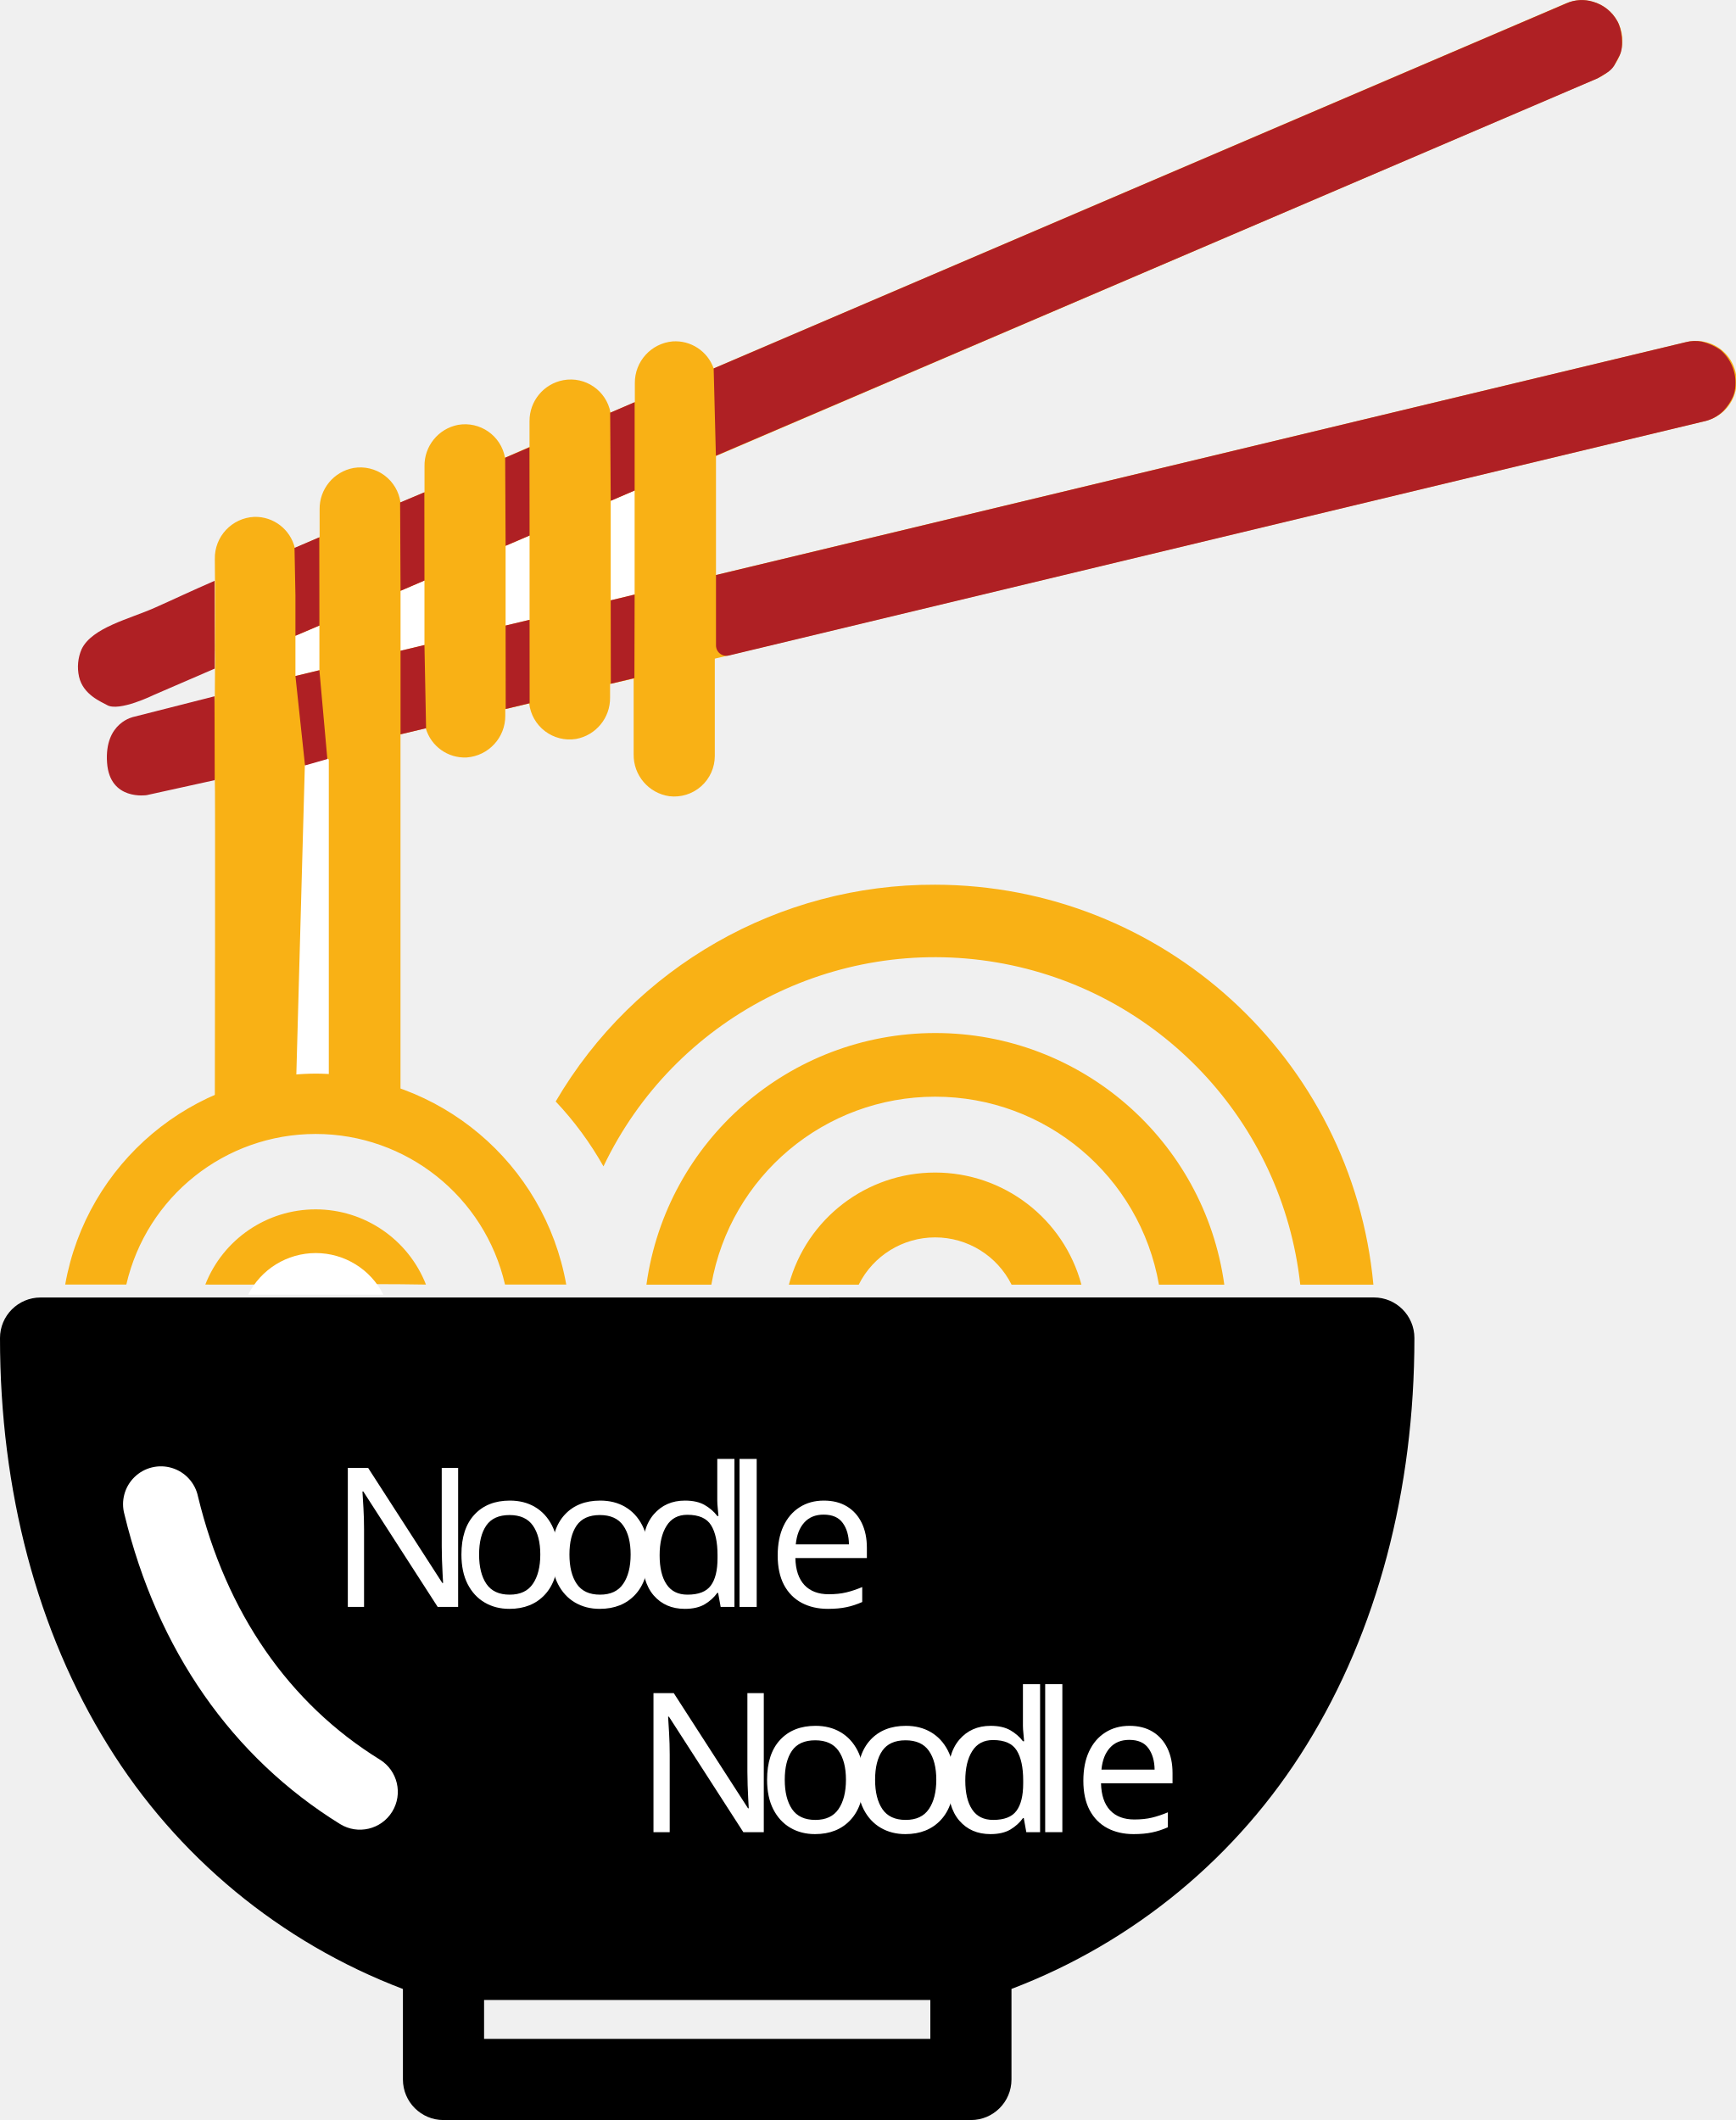
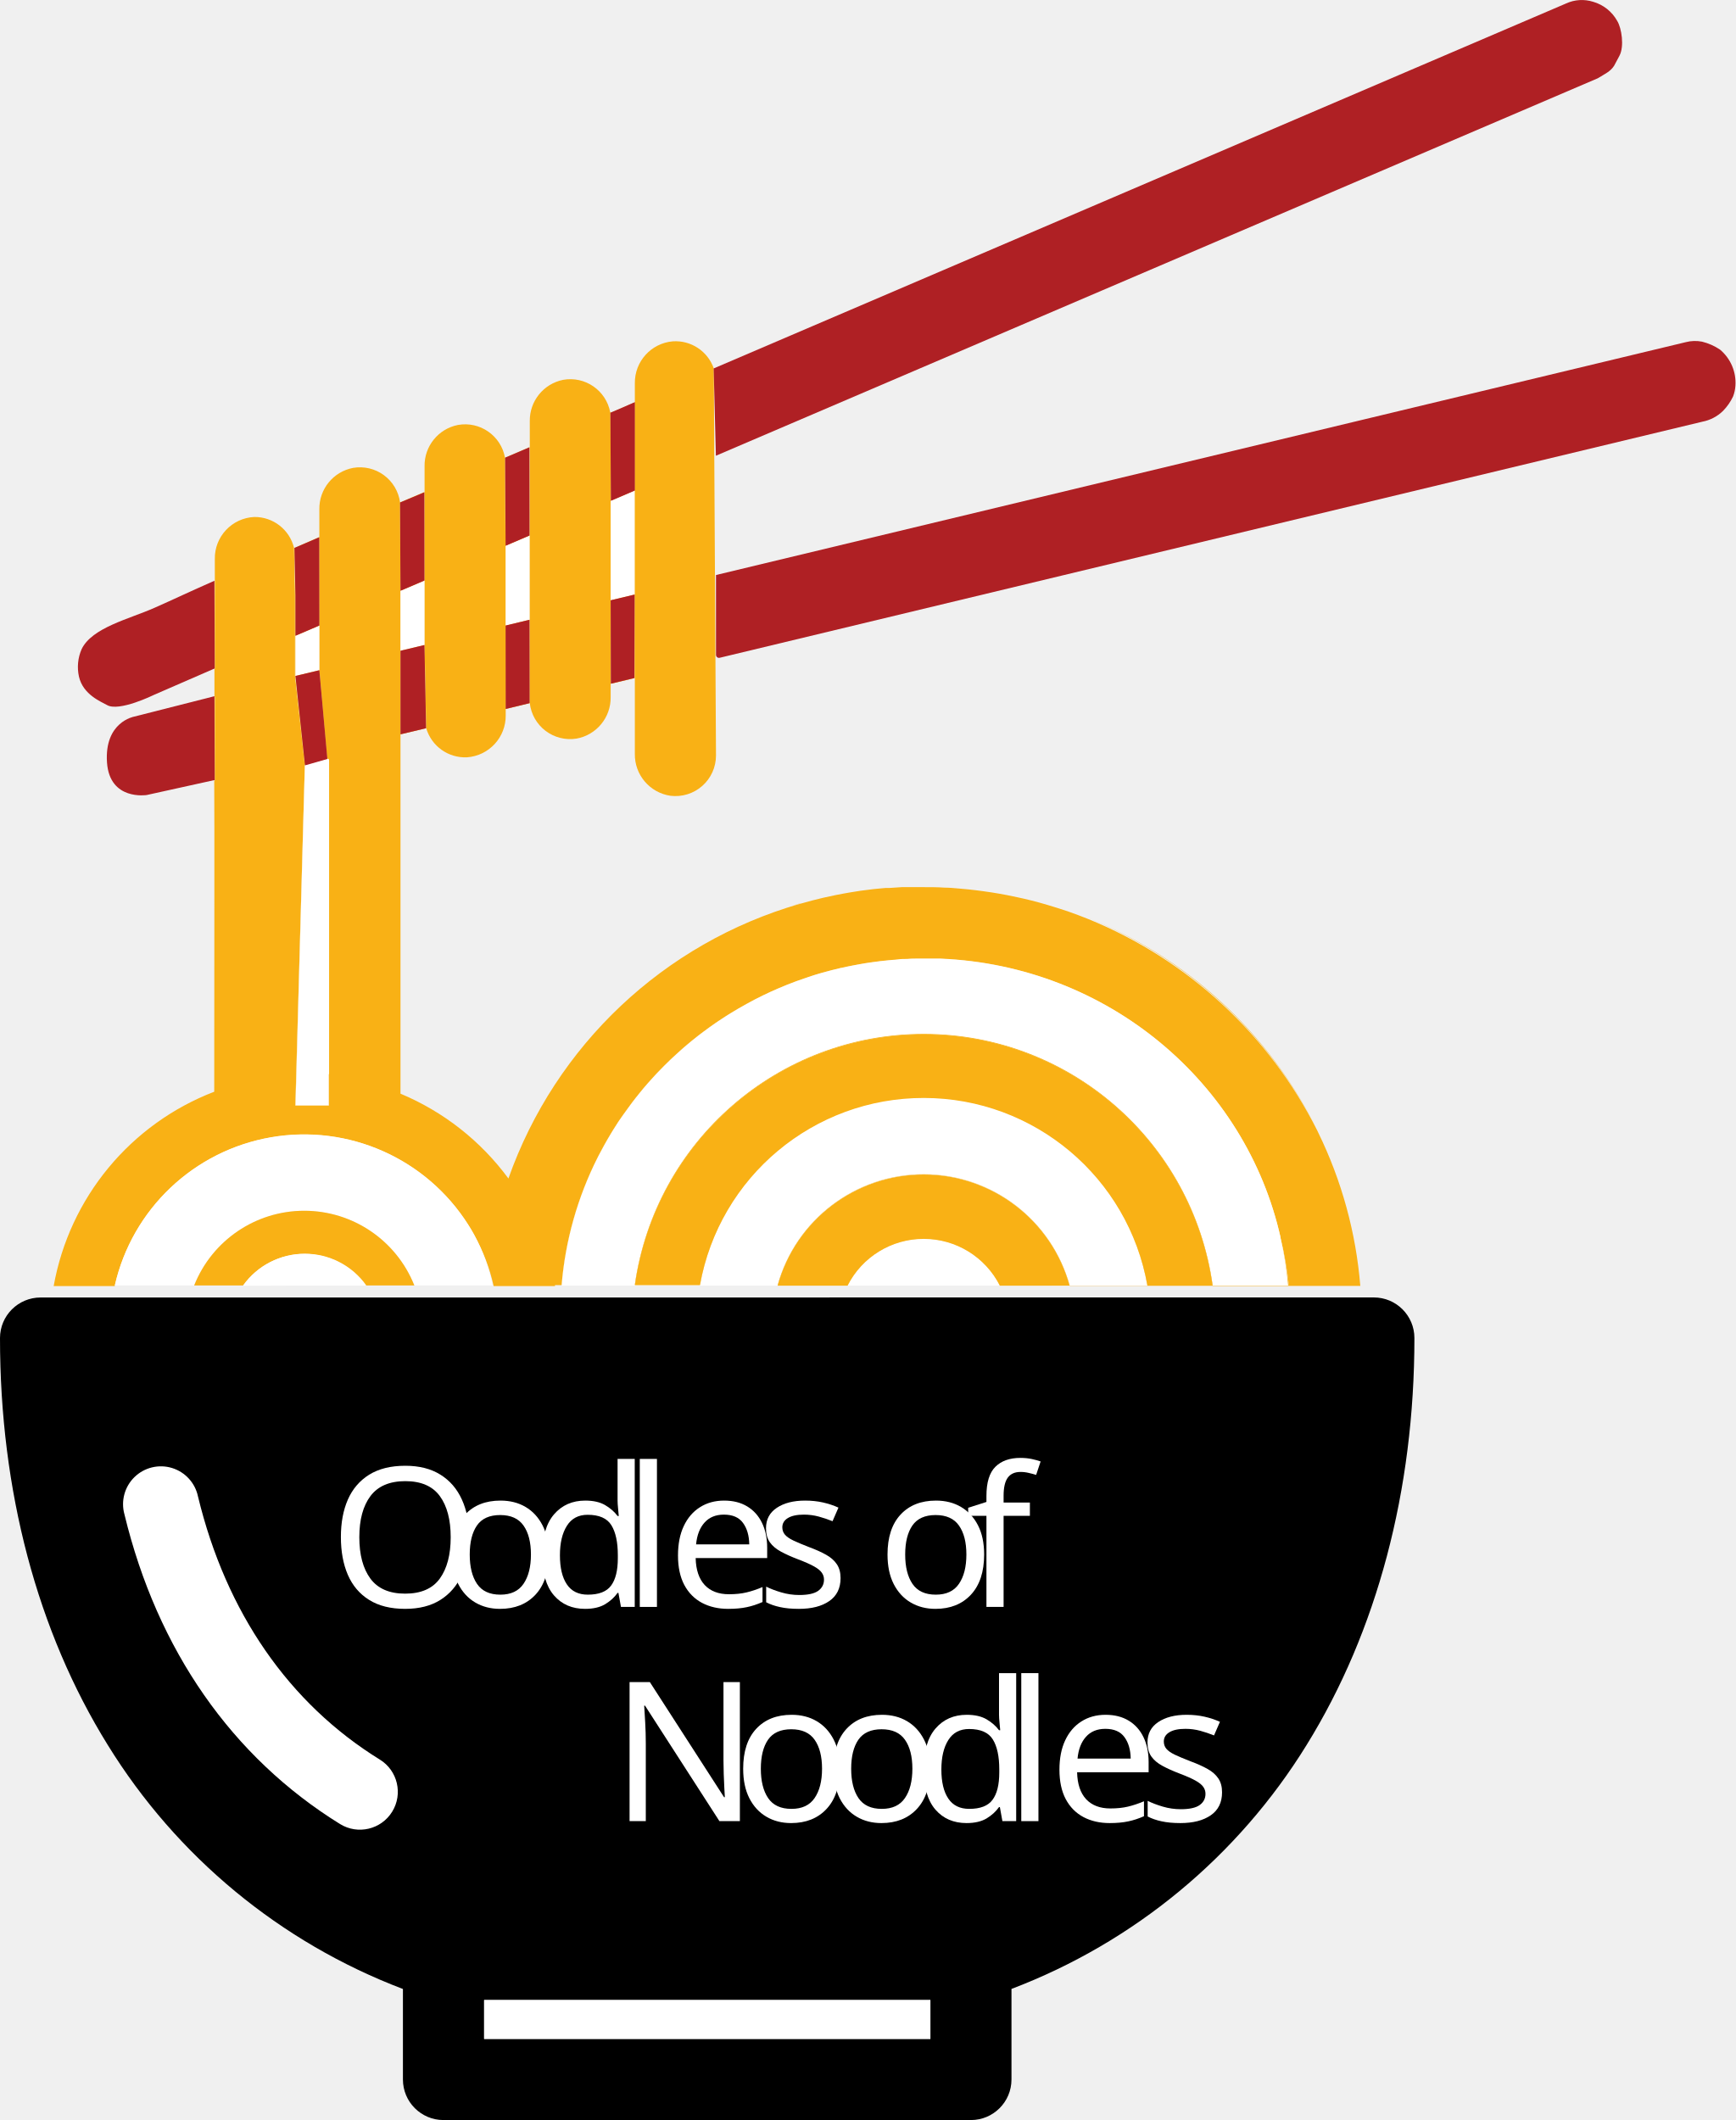
- <svg xmlns="http://www.w3.org/2000/svg" id="Layer_1" data-name="Layer 1" viewBox="0 0 320.81 391.91">
+ <svg xmlns="http://www.w3.org/2000/svg" id="Layer_1" data-name="Layer 1" viewBox="0 0 320.8 391.91">
  <defs>
-     <style>.cls-1{fill:#f9b115;}.cls-2,.cls-3,.cls-4{fill:#fff;}.cls-3{stroke:#000;stroke-miterlimit:10;}.cls-4{font-size:36px;font-family:MarkerFelt-Thin, Marker Felt;font-weight:200;}.cls-5{letter-spacing:0.02em;}.cls-6{letter-spacing:0.05em;}.cls-7{letter-spacing:0.05em;}.cls-8{letter-spacing:0.04em;}.cls-9{letter-spacing:0.03em;}.cls-10{fill:#af2024;}</style>
+     <style>.cls-1{fill:#f9b115;}.cls-2{fill:none;}.cls-12,.cls-3,.cls-4,.cls-5{fill:#fff;}.cls-4{stroke:#000;stroke-miterlimit:10;}.cls-12,.cls-5{font-size:36px;font-family:MarkerFelt-Thin, Marker Felt;font-weight:200;}.cls-5{letter-spacing:0.04em;}.cls-6{letter-spacing:0.05em;}.cls-7{letter-spacing:0.04em;}.cls-8{letter-spacing:0.03em;}.cls-9{letter-spacing:0.08em;}.cls-10{letter-spacing:0em;}.cls-11{letter-spacing:0.04em;}.cls-13{letter-spacing:0.02em;}.cls-14{letter-spacing:0.05em;}.cls-15{letter-spacing:0.05em;}.cls-16{letter-spacing:0.03em;}.cls-17{letter-spacing:0.08em;}.cls-18{fill:#af2024;}</style>
  </defs>
-   <path class="cls-1" d="M88.68,223.5V154.89a0,0,0,0,1,0,0l4.67-1.12s0,0,0,0a7.5,7.5,0,0,0,7.54,5.4,7.7,7.7,0,0,0,7.16-7.79v-1.14s0,0,0,0l4.42-1.06s0,0,0,0a7.52,7.52,0,0,0,8.64,6.57,7.68,7.68,0,0,0,6.31-7.69v-2.48s0,0,0,0l4.36-1s0,0,0,0v14a7.7,7.7,0,0,0,6.59,7.75,7.5,7.5,0,0,0,8.41-7.44V140.9s0,0,0,0L329.71,97a7.5,7.5,0,1,0-3.5-14.58L147,125.44s0,0,0,0v-22s0,0,0,0L310,33.57a7.5,7.5,0,0,0-5.91-13.79L146.57,87.25s0,0,0,0a7.5,7.5,0,0,0-7.58-5A7.68,7.68,0,0,0,132,90v3.49s0,0,0,0l-4.5,1.93s0,0,0,0a7.49,7.49,0,0,0-8.72-6A7.66,7.66,0,0,0,112.53,97v4.76s0,0,0,0L108,103.75s0,0,0,0a7.51,7.51,0,0,0-8.72-6.06,7.66,7.66,0,0,0-6.16,7.64v4.81l0,0-4.44,1.9s0,0,0,0A7.5,7.5,0,0,0,80,105.65a7.68,7.68,0,0,0-6.27,7.67v5.12a0,0,0,0,1,0,0l-4.58,2s0,0,0,0a7.51,7.51,0,0,0-7.48-5.75,7.65,7.65,0,0,0-7.31,7.82c.08,4.77,0,18.58,0,18.58.11-6.28,0,6.6,0,6.62s-.87,15.06,0,15.46c.11,0,0,60.33,0,60.36" transform="translate(-14.65 -19.14)" />
-   <polygon class="cls-2" points="54.61 117.53 59.04 115.64 59.04 123.9 54.61 124.97 54.61 117.53" />
-   <path class="cls-2" d="M69.27,223.5,71,160.63a.24.24,0,0,1,.19-.23l3.94-1a.25.25,0,0,1,.3.24v58a.33.33,0,0,1,0,.13l0,5.72Z" transform="translate(-14.65 -19.14)" />
-   <polygon class="cls-2" points="74.04 109.22 78.46 107.32 78.46 119.24 74.04 120.3 74.04 109.22" />
-   <polygon class="cls-2" points="93.46 100.9 97.89 99 97.89 114.58 93.46 115.64 93.46 100.9" />
-   <polygon class="cls-2" points="112.89 110.98 112.89 92.58 117.31 90.68 117.31 109.91 112.89 110.98" />
-   <path d="M22.15,259a7.5,7.5,0,0,0-7.5,7.5c0,28.22,6.89,54.24,19.93,75.24a110.05,110.05,0,0,0,54.55,45.09v16.73a7.5,7.5,0,0,0,7.5,7.5h97.49a7.5,7.5,0,0,0,7.5-7.5V386.82a110.05,110.05,0,0,0,54.55-45.09c13-21,19.93-47,19.93-75.24a7.5,7.5,0,0,0-7.5-7.5M104.13,396.05v-7.19h82.49v7.19Z" transform="translate(-14.65 -19.14)" />
-   <path class="cls-3" d="M85.13,344c-16.69-10.31-28.23-27-33.39-48.31a7.5,7.5,0,1,0-14.57,3.53c6.1,25.21,20,45.11,40.07,57.54A7.5,7.5,0,0,0,85.13,344Z" transform="translate(-14.65 -19.14)" />
-   <path class="cls-1" d="M187.52,182.69a81.5,81.5,0,0,1,81,73.94H255a67.91,67.91,0,0,0-128.8-21.87,61.3,61.3,0,0,0-8.83-12A80.94,80.94,0,0,1,187.52,182.69Zm14.12,73.94a15.79,15.79,0,0,0-28.26,0H160.47a28,28,0,0,1,54.08,0Zm27.24,0a42,42,0,0,0-82.74,0h-12a53.92,53.92,0,0,1,106.82,0ZM73,217.61a47.29,47.29,0,0,1,46.32,39H108a35.92,35.92,0,0,0-70,0H26.7A47.28,47.28,0,0,1,73,217.61Zm20.39,39c-11.68-.22-28.56.07-40.79,0a21.91,21.91,0,0,1,40.79,0Z" transform="translate(-14.65 -19.14)" />
-   <path class="cls-2" d="M85.52,258.48a14,14,0,0,0-25,0" transform="translate(-14.65 -19.14)" />
-   <text class="cls-4" transform="translate(60.81 297.06)">
-     <tspan class="cls-5">N</tspan>
-     <tspan class="cls-6" x="22.5" y="0">o</tspan>
-     <tspan class="cls-7" x="39.2" y="0">o</tspan>
-     <tspan class="cls-8" x="55.87" y="0">d</tspan>
-     <tspan class="cls-9" x="72.83" y="0">l</tspan>
-     <tspan x="80.96" y="0">e</tspan>
+   <path class="cls-1" d="M266.1,256.86H252.92a67.46,67.46,0,0,0-1.56-8.82l0-.1c-6.42-28.63-31.94-50.27-62.86-51.55l-1.45,0-1.63,0-1.49,0q-.83,0-1.65.06c-.55,0-1.09,0-1.63.09s-1.08.08-1.62.14-1.08.1-1.62.17-1.07.13-1.6.21c-.77.1-1.54.23-2.31.37l-1.23.23-1.1.22-1,.22h-.06l-.23.06-1.52.37-1.75.47c-.41.11-.82.24-1.22.36l-.44.14h0l-.91.3c-.22.07-.45.14-.67.23-1.07.35-2.12.74-3.17,1.16-.52.2-1,.42-1.55.64-2.06.88-4.08,1.86-6,2.93-.39.21-.77.42-1.15.65l-.41.23c-.31.18-.62.36-.92.55s-.55.33-.82.5l-.63.4-.63.41-.8.53-.37.25-1.15.81c-.36.26-.71.51-1.06.78s-.63.47-.94.71-.89.7-1.33,1.06l-1.3,1.09c-.38.31-.75.64-1.12,1l-.31.28c-.36.32-.72.66-1.08,1l-1.21,1.18c-.27.27-.53.53-.78.8l-.61.63-.6.65-.49.54-.64.72-.33.38-.11.12-.2.24c-.2.24-.41.48-.6.73s-.62.75-.91,1.13l-.41.53c-.13.16-.25.31-.36.47-.53.7-1,1.4-1.53,2.11-.24.34-.48.68-.71,1l-.21.32c-.32.49-.63,1-.94,1.48-.15.24-.3.48-.44.72-.44.72-.86,1.46-1.27,2.2-.28.49-.54,1-.8,1.49-.05.09-.1.17-.14.26s-.14.26-.2.39a64.18,64.18,0,0,0-6.68,23.61h-1.22l0,.18H105.9a35.21,35.21,0,0,0-3.57-9.41c-.19-.37-.4-.73-.62-1.09s-.33-.56-.52-.84a35.9,35.9,0,0,0-65.32,11.25h0s0,.06,0,.09H24.57a47.43,47.43,0,0,1,29.68-35.93c0-11,.06-54,0-57.55l.11,0,0-15.46-.07,0c0-.15,0-.24,0-.24s0-2.61,0-4.91l.07,0,0-16.28h0c0-1.6,0-3,0-4a7.65,7.65,0,0,1,7.31-7.81A7.49,7.49,0,0,1,69,120.41l0,0,.18,8.77v14.9L71,160.63l-1.6,57.24-.16,5.63h6.19l0-5.43v-.29a.33.33,0,0,0,0-.14V159.69a.25.25,0,0,0-.3-.24L73.68,143v-8.26l0-16.32a0,0,0,0,0,0,0v-5.12a7.68,7.68,0,0,1,6.26-7.67A7.49,7.49,0,0,1,88.6,112l.08,16.32v93A47.54,47.54,0,0,1,108.63,237a80.88,80.88,0,0,1,53.81-50.76l-1.67.52c.65-.21,1.31-.41,2-.6,1.35-.39,2.72-.75,4.1-1.07.79-.18,1.58-.35,2.38-.51l1.32-.25,1.24-.22c.61-.11,1.22-.2,1.83-.29l.45-.06c.68-.1,1.36-.18,2.05-.26l.63-.06,1.59-.15a2.48,2.48,0,0,1,.27,0h.05l.4,0h0q1.13-.09,2.25-.15l.79,0c.37,0,.73,0,1.1,0,.72,0,1.45,0,2.18,0,1.28,0,2.55,0,3.82.09,1,0,2,.11,2.95.19s2,.18,2.92.3,1.93.25,2.89.4,1.9.32,2.85.5c.63.12,1.25.25,1.88.39.88.18,1.76.39,2.63.61s1.95.51,2.91.8l1.8.55,2,.65c.63.22,1.25.44,1.87.68s1.24.47,1.85.72a82,82,0,0,1,42.34,39.05,4.39,4.39,0,0,1,.21.44A79.23,79.23,0,0,1,266.1,256.86Z" transform="translate(-14.65 -19.14)" />
+   <path class="cls-1" d="M54.34,163.36l-.11,0a2.17,2.17,0,0,0,0-.24c-.77-.37-.08-13.29,0-15.22l.07,0Z" transform="translate(-14.65 -19.14)" />
+   <path class="cls-1" d="M54.27,142.77c0-2.82,0-5.17,0-1.71,0,0,.07-8.6.06-14.58h0l0,16.28Z" transform="translate(-14.65 -19.14)" />
+   <path class="cls-1" d="M75.42,217.78v.29l0,5.43H69.27l.16-5.63L71,160.63,69.26,144.1V129.2l-.18-8.77,4.58-2,0,16.32V143l1.48,16.41a.25.25,0,0,1,.3.24v57.95A.33.33,0,0,1,75.42,217.78Z" transform="translate(-14.65 -19.14)" />
+   <path class="cls-1" d="M108.13,150.2l0,0v1.15a7.7,7.7,0,0,1-7.16,7.79,7.49,7.49,0,0,1-7.54-5.4l-.3-15.38V126.46l0-16.31,0,0v-4.81a7.66,7.66,0,0,1,6.16-7.64,7.5,7.5,0,0,1,8.71,6.06s0,0,0,0l.09,16.28v14.75Z" transform="translate(-14.65 -19.14)" />
+   <path class="cls-1" d="M93.41,153.76s0,0,0,0l-4.66,1.12a0,0,0,0,0,0,0V128.35L88.6,112a0,0,0,0,0,.05,0l4.44-1.9,0,16.31v11.92Z" transform="translate(-14.65 -19.14)" />
+   <path class="cls-1" d="M127.53,130.11l0,15.42s0,0,0,0V148a7.68,7.68,0,0,1-6.31,7.68,7.5,7.5,0,0,1-8.64-6.56,0,0,0,0,0,0,0l0-15.42V118.14l0-16.31s0,0,0,0V97a7.68,7.68,0,0,1,6.15-7.64,7.51,7.51,0,0,1,8.72,6s.09,0,.24-.06l-.2.09.09,16.28Z" transform="translate(-14.65 -19.14)" />
+   <polygon class="cls-1" points="97.88 114.57 97.9 129.99 93.48 131.06 93.46 115.64 93.46 100.89 93.37 84.61 97.86 82.69 97.88 99 97.88 114.57" />
+   <path class="cls-1" d="M147,158.81a7.5,7.5,0,0,1-8.42,7.44,7.71,7.71,0,0,1-6.58-7.76v-14s0,0,0,0l0-15.43V90a7.68,7.68,0,0,1,7-7.76,7.5,7.5,0,0,1,7.59,5Z" transform="translate(-14.65 -19.14)" />
+   <path class="cls-1" d="M132,93.48v35.57l0,15.43-4.36,1.05,0-15.42V111.72l-.09-16.28.2-.09.92-.39,2.1-.91.71-.31.4-.17.17-.06S132,93.5,132,93.48Z" transform="translate(-14.65 -19.14)" />
+   <line class="cls-2" x1="59.04" y1="123.9" x2="54.61" y2="124.97" />
+   <polygon class="cls-3" points="59.03 115.64 59.03 123.9 54.61 124.96 54.61 117.53 59.03 115.64" />
+   <path class="cls-3" d="M75.42,217.78v.29l0,5.43H69.27l.16-5.63L71,160.63a.25.25,0,0,1,.18-.23l4-1a.25.25,0,0,1,.3.24v57.95A.33.33,0,0,1,75.42,217.78Z" transform="translate(-14.65 -19.14)" />
+   <polygon class="cls-3" points="78.46 107.32 78.46 119.24 74.03 120.3 74.03 109.21 78.46 107.32" />
+   <polygon class="cls-3" points="97.88 99 97.88 114.57 93.46 115.64 93.46 100.89 97.88 99" />
+   <polygon class="cls-3" points="117.31 90.68 117.31 109.91 112.88 110.97 112.88 92.58 117.31 90.68" />
+   <path d="M22.15,259a7.5,7.5,0,0,0-7.5,7.5c0,28.22,6.89,54.24,19.93,75.24a110.05,110.05,0,0,0,54.55,45.09v16.73a7.5,7.5,0,0,0,7.5,7.5h97.49a7.5,7.5,0,0,0,7.5-7.5V386.82a110.05,110.05,0,0,0,54.55-45.09c13-21,19.93-47,19.93-75.24a7.5,7.5,0,0,0-7.5-7.5Zm82,137.06v-7.19h82.49v7.19Z" transform="translate(-14.65 -19.14)" />
+   <path class="cls-4" d="M85.13,344c-16.69-10.31-28.23-27-33.39-48.31a7.5,7.5,0,1,0-14.57,3.53c6.1,25.21,20,45.11,40.07,57.54A7.5,7.5,0,0,0,85.13,344Z" transform="translate(-14.65 -19.14)" />
+   <text class="cls-5" transform="translate(60.81 297.06)">O<tspan class="cls-6" x="20.77" y="0">o</tspan>
+     <tspan class="cls-7" x="37.44" y="0">d</tspan>
+     <tspan class="cls-8" x="54.39" y="0">l</tspan>
+     <tspan class="cls-9" x="62.53" y="0">e</tspan>
+     <tspan class="cls-10" x="78.94" y="0">s </tspan>
+     <tspan class="cls-11" x="101.26" y="0">o</tspan>
+     <tspan class="cls-10" x="117.61" y="0">f</tspan>
  </text>
-   <text class="cls-4" transform="translate(117.31 338.7)">
-     <tspan class="cls-5">N</tspan>
-     <tspan class="cls-6" x="22.5" y="0">o</tspan>
-     <tspan class="cls-7" x="39.2" y="0">o</tspan>
-     <tspan class="cls-8" x="55.87" y="0">d</tspan>
-     <tspan class="cls-9" x="72.83" y="0">l</tspan>
-     <tspan x="80.96" y="0">e</tspan>
+   <text class="cls-12" transform="translate(112.89 336.66)">
+     <tspan class="cls-13">N</tspan>
+     <tspan class="cls-14" x="22.5" y="0">o</tspan>
+     <tspan class="cls-15" x="39.2" y="0">o</tspan>
+     <tspan class="cls-7" x="55.87" y="0">d</tspan>
+     <tspan class="cls-16" x="72.83" y="0">l</tspan>
+     <tspan class="cls-17" x="80.96" y="0">e</tspan>
+     <tspan x="97.38" y="0">s</tspan>
  </text>
-   <path class="cls-10" d="M54.34,163.36l-12.57,2.77s-6.84,1.1-7.33-6c-.53-7.52,5-8.49,5-8.49l14.86-3.78" transform="translate(-14.65 -19.14)" />
-   <path class="cls-10" d="M54.34,142.74,43.1,147.6s-6.47,3.19-8.68,1.87c-1-.58-4.4-1.87-5.16-5.23a8.26,8.26,0,0,1,.48-5.1c1.94-4,8.81-5.56,13.47-7.63,3.81-1.69,6.29-2.9,11.11-5" transform="translate(-14.65 -19.14)" />
-   <polygon class="cls-10" points="54.61 110.06 54.44 101.29 59.02 99.33 59.04 115.64 54.61 117.53 54.61 110.06" />
-   <polyline class="cls-10" points="74.04 120.3 78.46 119.24 78.76 134.62 74.04 135.75" />
-   <polyline class="cls-10" points="73.96 92.89 78.44 91.01 78.46 107.32 74.04 109.22" />
-   <polyline class="cls-10" points="93.38 84.62 97.87 82.69 97.89 99 93.46 100.9" />
-   <polyline class="cls-10" points="93.46 115.64 97.89 114.58 97.9 130 93.48 131.06" />
-   <polyline class="cls-10" points="112.79 76.3 117.31 74.35 117.31 90.68 112.89 92.58" />
-   <polyline class="cls-10" points="112.89 110.98 117.31 109.91 117.27 125.35 112.91 126.4" />
-   <polyline class="cls-10" points="54.61 124.97 59.04 123.9 60.51 140.32 56.38 141.5" />
-   <path class="cls-10" d="M146.57,87.25l.41,16.14L310,33.61c1.33-.83,2.29-1.21,3-2.29l1-1.87c.93-1.75.4-5.13-.41-6.44a7.44,7.44,0,0,0-4.45-3.54,6.93,6.93,0,0,0-5,.31" transform="translate(-14.65 -19.14)" />
-   <path class="cls-10" d="M147,125.44l0,13a1.92,1.92,0,0,0,2.38,1.88l180-43.22a7.48,7.48,0,0,0,3.84-2A9.84,9.84,0,0,0,335,92.44a6.8,6.8,0,0,0,.44-2,8,8,0,0,0-2.85-6.67,10.37,10.37,0,0,0-3.32-1.47,6.75,6.75,0,0,0-3,.09" transform="translate(-14.65 -19.14)" />
+   <path class="cls-18" d="M54.34,163.36l-.11,0-12.46,2.75s-6.84,1.1-7.34-6c-.52-7.52,5-8.49,5-8.49l14.79-3.76.07,0Z" transform="translate(-14.65 -19.14)" />
+   <path class="cls-18" d="M54.34,142.74l-.07,0L43.1,147.6s-6.47,3.19-8.68,1.87c-1-.58-4.4-1.87-5.17-5.23a8.2,8.2,0,0,1,.49-5.1c1.93-4,8.81-5.57,13.47-7.64,3.8-1.68,6.28-2.89,11.08-5h0Z" transform="translate(-14.65 -19.14)" />
+   <polygon class="cls-18" points="54.61 117.53 54.61 110.06 54.43 101.29 59.01 99.32 59.03 115.64 54.61 117.53" />
+   <polygon class="cls-18" points="78.76 134.62 74.03 135.75 74.03 120.3 78.46 119.24 78.76 134.62" />
+   <polygon class="cls-18" points="78.46 107.32 74.03 109.21 73.95 92.89 78.44 91.01 78.46 107.32" />
+   <polygon class="cls-18" points="97.88 99 93.46 100.89 93.37 84.61 97.86 82.69 97.88 99" />
+   <polygon class="cls-18" points="97.9 129.99 93.48 131.06 93.46 115.64 97.88 114.57 97.9 129.99" />
+   <path class="cls-18" d="M132,93.48v16.34l-4.43,1.9-.09-16.28.2-.09.92-.39,2.1-.91.71-.31.4-.17Z" transform="translate(-14.65 -19.14)" />
+   <polygon class="cls-18" points="117.31 109.91 117.27 125.34 112.91 126.39 112.88 110.97 117.31 109.91" />
+   <polygon class="cls-18" points="60.51 140.31 56.38 141.49 54.61 124.96 59.03 123.9 60.51 140.31" />
+   <path class="cls-18" d="M146.57,87.25l.41,16.14L310,33.61c1.33-.83,2.29-1.21,3-2.29l1-1.87c.93-1.75.4-5.13-.41-6.44a7.44,7.44,0,0,0-4.45-3.54,6.93,6.93,0,0,0-5,.31Z" transform="translate(-14.65 -19.14)" />
+   <path class="cls-18" d="M147,125.44l0,14.76a.55.55,0,0,0,.68.54L329.31,97.1a7.48,7.48,0,0,0,3.84-2A9.84,9.84,0,0,0,335,92.44a6.8,6.8,0,0,0,.44-2,8,8,0,0,0-2.85-6.67,10.37,10.37,0,0,0-3.32-1.47,6.75,6.75,0,0,0-3,.09Z" transform="translate(-14.65 -19.14)" />
+   <path class="cls-3" d="M82.26,256.77H59.59a13.93,13.93,0,0,1,22.67,0Z" transform="translate(-14.65 -19.14)" />
+   <path class="cls-3" d="M105.73,256.77H91.24a21.9,21.9,0,0,0-40.7,0H35.87a35.9,35.9,0,0,1,65.32-11.25c.19.28.36.56.52.84s.42.72.62,1.09A34.14,34.14,0,0,1,105.73,256.77Z" transform="translate(-14.65 -19.14)" />
+   <rect class="cls-3" x="89.48" y="369.73" width="82.49" height="7.19" />
+   <path class="cls-3" d="M38,256.63Z" transform="translate(-14.65 -19.14)" />
+   <path class="cls-1" d="M162.74,186.11c-.66.19-1.32.39-2,.6l1.67-.52Z" transform="translate(-14.65 -19.14)" />
+   <path class="cls-1" d="M162.74,186.11c-.66.19-1.32.39-2,.6l1.67-.52Z" transform="translate(-14.65 -19.14)" />
+   <path class="cls-1" d="M258.06,227.86a82,82,0,0,0-42.34-39.05A81,81,0,0,1,258.06,227.86Z" transform="translate(-14.65 -19.14)" />
+   <path class="cls-1" d="M199.47,256.79l-28.15,0a15.78,15.78,0,0,1,28.15,0Z" transform="translate(-14.65 -19.14)" />
+   <path class="cls-1" d="M226.75,256.83l-14.35,0a28,28,0,0,0-54-.08l-14.35,0a42,42,0,0,1,82.71.12Z" transform="translate(-14.65 -19.14)" />
+   <path class="cls-1" d="M252.92,256.86h-.23l-13.89,0A53.93,53.93,0,0,0,132,256.7l-13.58,0a64.18,64.18,0,0,1,6.68-23.61c.06-.13.13-.26.2-.39s.09-.17.14-.26c.26-.5.53-1,.8-1.49.41-.74.83-1.48,1.27-2.2.14-.24.29-.48.44-.72.31-.5.62-1,.94-1.48l.21-.32.71-1c.49-.71,1-1.41,1.53-2.11a5.32,5.32,0,0,1,.36-.47c.13-.18.27-.35.41-.53.29-.38.6-.76.91-1.13l.6-.73.2-.24h0l.09-.11.33-.38.64-.72.49-.54.6-.65.61-.63c.25-.27.51-.53.78-.8l1.21-1.18c.35-.33.71-.67,1.08-1l.31-.28c.37-.33.74-.66,1.12-1l1.3-1.09,1.33-1.06c.31-.24.62-.48.94-.71s.7-.52,1.06-.78l1.15-.81.37-.25.8-.53.63-.41.63-.4c.27-.17.54-.34.82-.5s.61-.37.92-.55l.41-.23c.38-.22.76-.44,1.15-.65,2-1.07,4-2.05,6-2.93l1.55-.64c1-.42,2.1-.81,3.17-1.16h0l.39-.13.27-.1.91-.3h0l.44-.14,1.22-.36,1.75-.47,1.52-.37.23-.06h.06l1-.22,1.1-.22,1.23-.23c.77-.14,1.54-.27,2.31-.37.53-.08,1.06-.15,1.6-.21l1.62-.17,1.62-.14c.54,0,1.08-.07,1.63-.09s1.1-.05,1.65-.06l1.49,0,1.63,0,1.45,0c30.92,1.28,56.44,22.92,62.86,51.55l0,.1A67.46,67.46,0,0,1,252.92,256.86Z" transform="translate(-14.65 -19.14)" />
+   <path class="cls-1" d="M266.1,256.86v0l-13.18,0Z" transform="translate(-14.65 -19.14)" />
+   <path class="cls-3" d="M251.36,248l0-.1c-6.42-28.63-31.94-50.27-62.86-51.55l-1.45,0-1.63,0-1.49,0q-.83,0-1.65.06c-.55,0-1.09,0-1.63.09l-1.62.14-1.62.17c-.54.06-1.07.13-1.6.21-.77.1-1.54.23-2.31.37l-1.23.23-1.1.22-1,.22h-.06l-.23.06-1.52.37-1.75.47-1.22.36-.44.14h0l-.91.3-.27.1-.39.13h0c-1.07.35-2.12.74-3.17,1.16l-1.55.64c-2.06.88-4.08,1.86-6,2.93-.39.21-.77.43-1.15.65l-.41.23c-.31.18-.62.36-.92.55s-.55.33-.82.5l-.63.4-.63.41-.8.53-.37.25-1.15.81c-.36.26-.71.51-1.06.78s-.63.47-.94.71l-1.33,1.06-1.3,1.09c-.38.32-.75.65-1.12,1l-.31.28c-.37.33-.73.67-1.08,1l-1.21,1.18c-.27.27-.53.53-.78.8l-.61.63-.6.65-.49.54-.64.72-.33.38-.11.12-.2.24-.6.73c-.31.37-.62.75-.91,1.13-.14.18-.28.35-.41.53a5.32,5.32,0,0,0-.36.47c-.53.7-1,1.4-1.53,2.11l-.71,1-.21.32c-.32.49-.63,1-.94,1.48-.15.24-.3.48-.44.72-.44.72-.86,1.46-1.27,2.2-.27.49-.54,1-.8,1.49-.05.09-.1.17-.14.26s-.14.26-.2.39a64.18,64.18,0,0,0-6.68,23.61s0,.08,0,.12h52.88l28.22,0h27.26l25.93,0v0A64,64,0,0,0,251.36,248Zm-51.89,8.75a15.78,15.78,0,0,0-28.15,0l-12.93,0a28,28,0,0,1,54,.08Zm27.28,0a42,42,0,0,0-82.71-.12H132a53.93,53.93,0,0,1,106.81.14Z" transform="translate(-14.65 -19.14)" />
+   <path class="cls-2" d="M91.24,256.77h-9a13.93,13.93,0,0,0-22.67,0H50.54a.36.36,0,0,0,0,.09c2.8,0,5.85,0,9,0l13-.05,9,0h.67c3.2,0,6.25,0,9,.08A.36.36,0,0,0,91.24,256.77Zm-55.34,0a36,36,0,0,1,65.29-11.25m125.56,11.31a0,0,0,0,1,0,0h12v0ZM132,256.7s0,.07,0,.11a.09.09,0,0,0,0,.05h12a.06.06,0,0,1,0,0,.43.43,0,0,1,0-.11Zm26.4,0,0,.09v0h12.91l0,0a.2.2,0,0,1,0-.08Zm54,.08-12.93,0,0,.06h12.92S212.41,256.83,212.4,256.81Zm-52.22-55.66-1.55.64c-2.06.88-4.08,1.86-6,2.93-.39.21-.77.43-1.15.65l-.41.23c-.31.18-.62.36-.92.55s-.55.33-.82.5l-.63.4-.63.41-.8.53-.37.25-1.15.81c-.36.26-.71.51-1.06.78s-.63.47-.94.71l-1.33,1.06-1.3,1.09c-.38.32-.75.65-1.12,1l-.31.28c-.37.33-.73.67-1.08,1l-1.21,1.18c-.27.27-.53.53-.78.8l-.61.63-.6.65-.49.54-.64.72-.33.38-.11.12-.2.24-.6.73c-.31.37-.62.75-.91,1.13-.14.18-.28.35-.41.53a5.32,5.32,0,0,0-.36.47c-.53.7-1,1.4-1.53,2.11l-.71,1-.21.32c-.32.49-.63,1-.94,1.48-.15.24-.3.48-.44.72-.44.72-.86,1.46-1.27,2.2-.27.49-.54,1-.8,1.49A68.35,68.35,0,0,1,163.35,200C162.28,200.34,161.23,200.73,160.18,201.15Zm4.75-1.69-.91.3-.27.1,1.2-.4Zm-2.49-13.27-1.67.52c.65-.21,1.31-.41,2-.6Zm26,10.2a68.18,68.18,0,0,1,62.86,51.55C244.91,219.31,219.39,197.67,188.47,196.39Zm69.8,31.91a79.23,79.23,0,0,1,7.83,28.56h.25A80.33,80.33,0,0,0,258.27,228.3Z" transform="translate(-14.65 -19.14)" />
+   <path class="cls-1" d="M212.4,256.81l-12.93,0a15.78,15.78,0,0,0-28.15,0l-12.93,0a28,28,0,0,1,54,.08Z" transform="translate(-14.65 -19.14)" />
+   <path class="cls-1" d="M238.8,256.84H226.75a42,42,0,0,0-82.71-.12H132a53.93,53.93,0,0,1,106.81.14Z" transform="translate(-14.65 -19.14)" />
+   <path class="cls-1" d="M129.09,226.21l.71-1-.92,1.35Z" transform="translate(-14.65 -19.14)" />
+   <path class="cls-1" d="M133.81,220l.11-.12-.09.11-.22.25Z" transform="translate(-14.65 -19.14)" />
+   <path class="cls-1" d="M91.24,256.77h-9a13.93,13.93,0,0,0-22.67,0H50.54a21.9,21.9,0,0,1,40.7,0Z" transform="translate(-14.65 -19.14)" />
+   <path class="cls-3" d="M82.27,256.78H81.6l-9,0-13,.05.07-.09a13.93,13.93,0,0,1,22.67,0Z" transform="translate(-14.65 -19.14)" />
+   <path class="cls-1" d="M147,103.4Z" transform="translate(-14.65 -19.14)" />
</svg>
